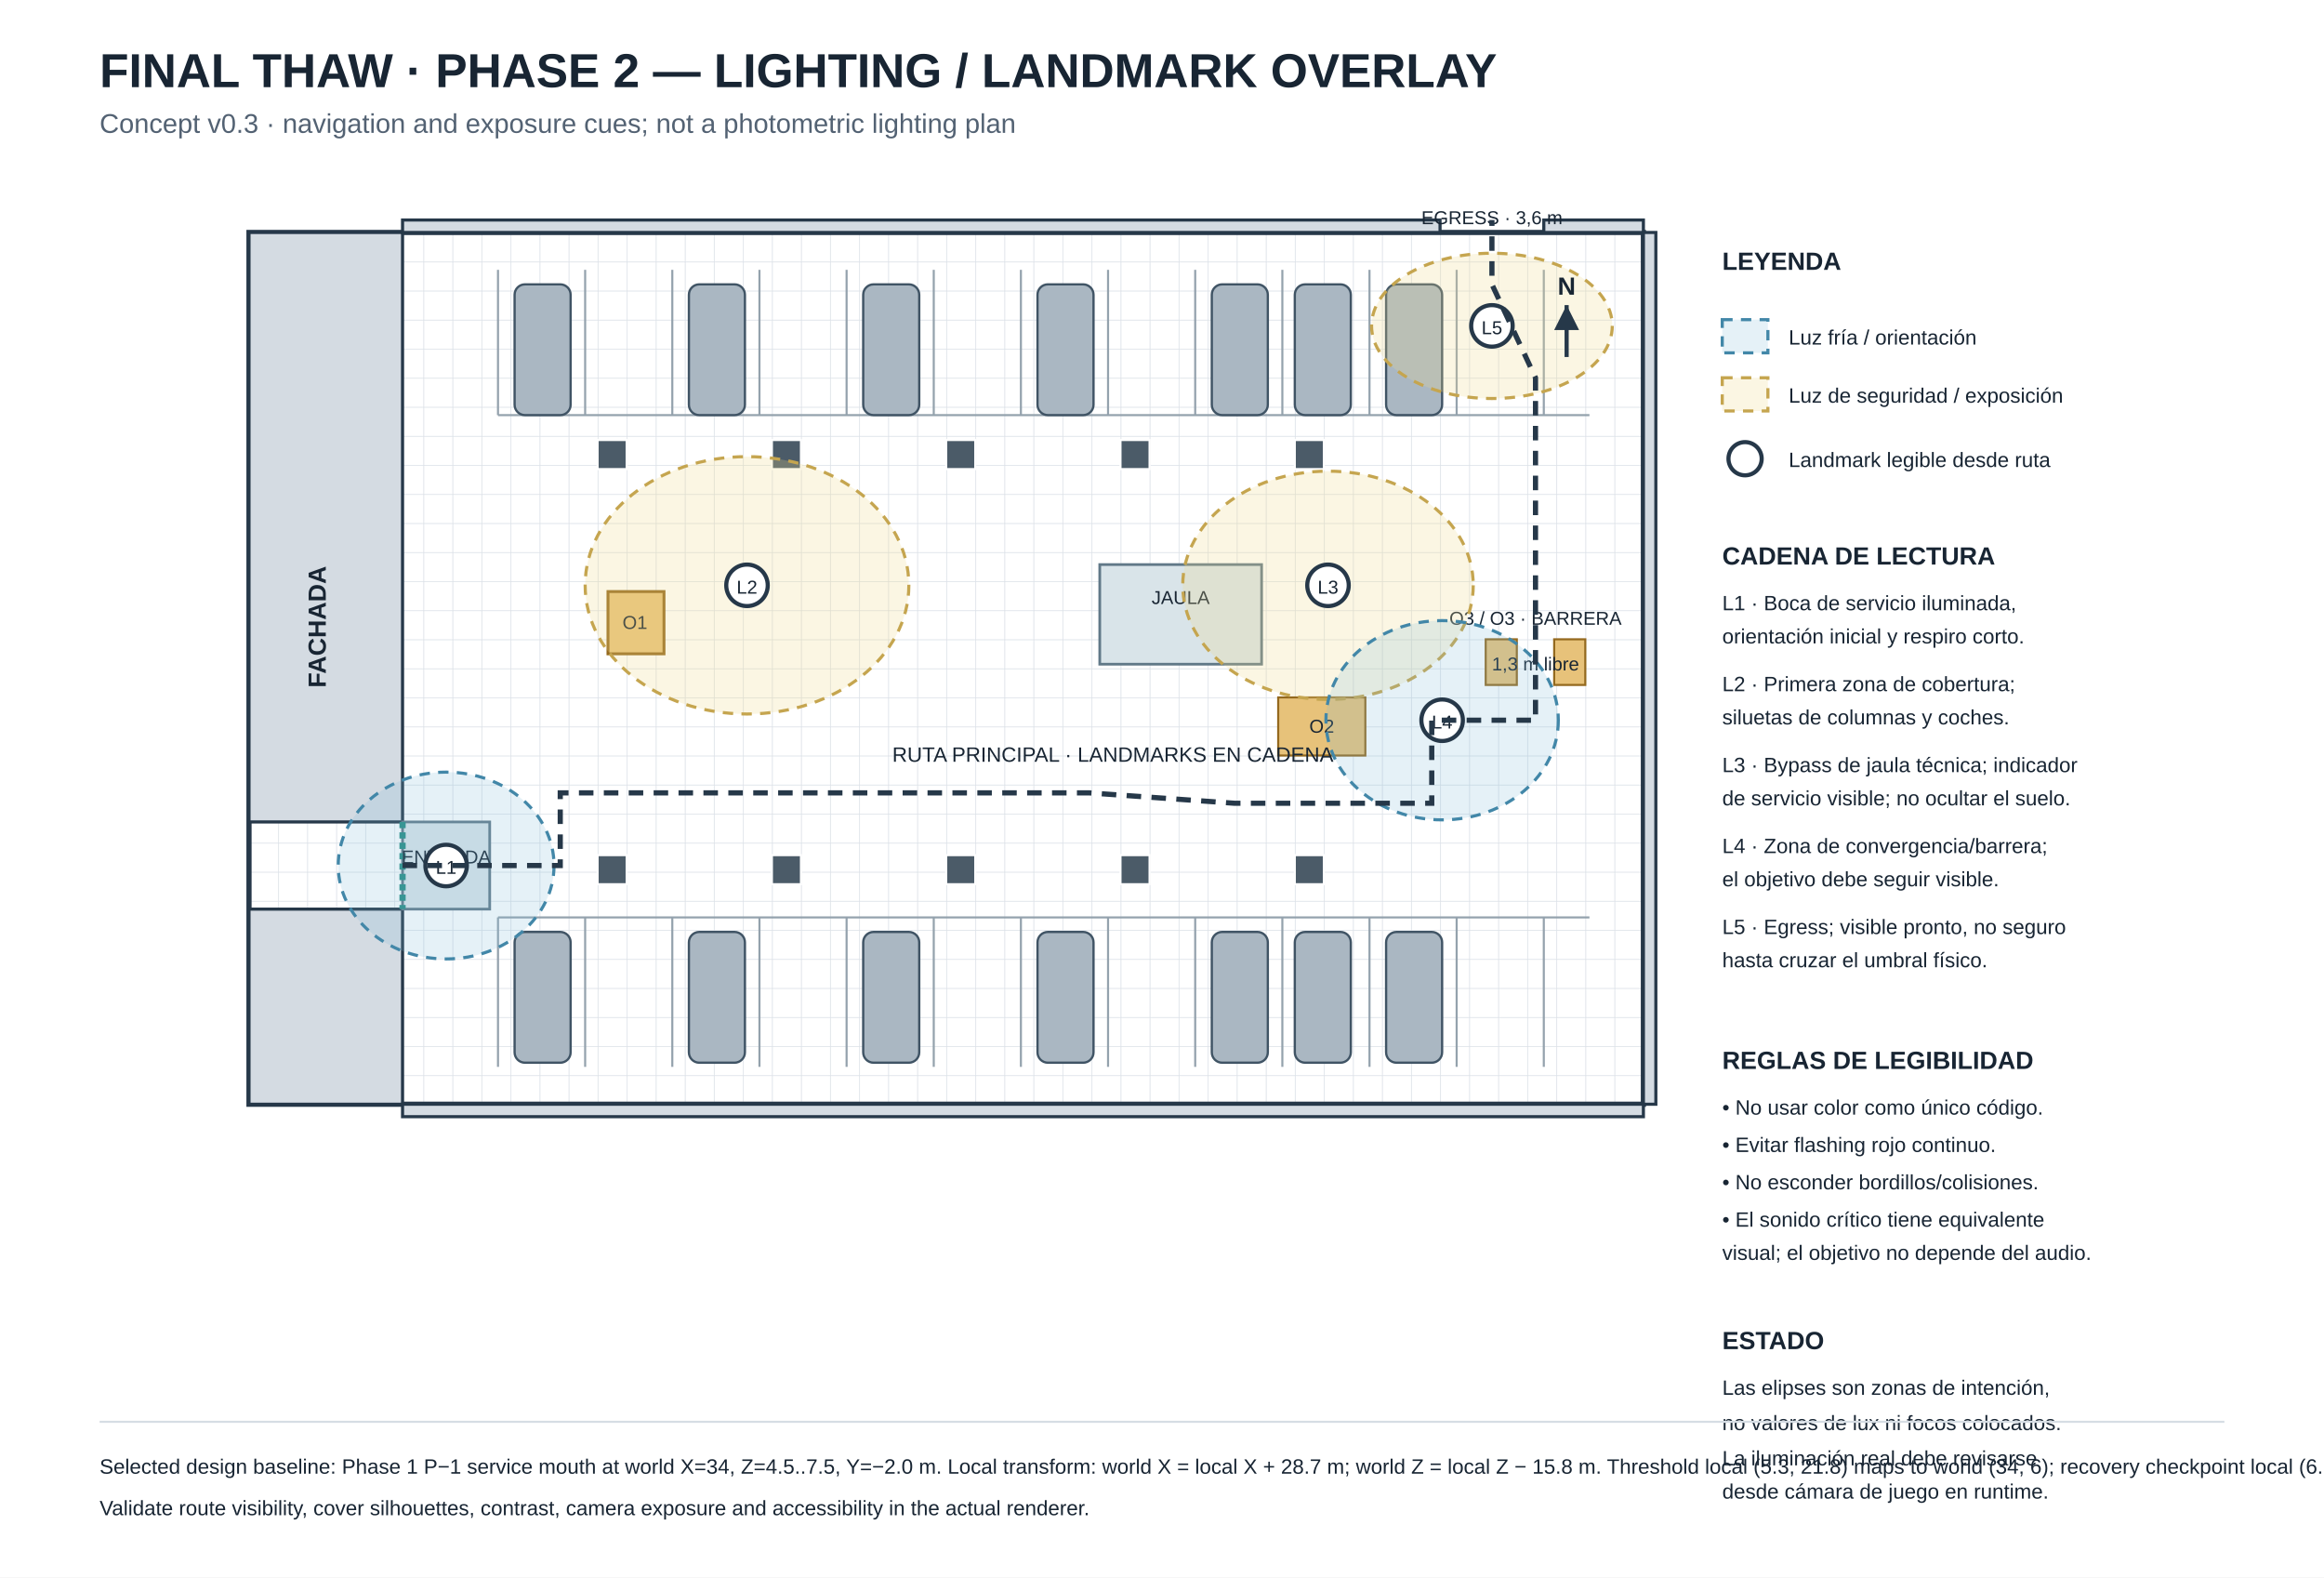
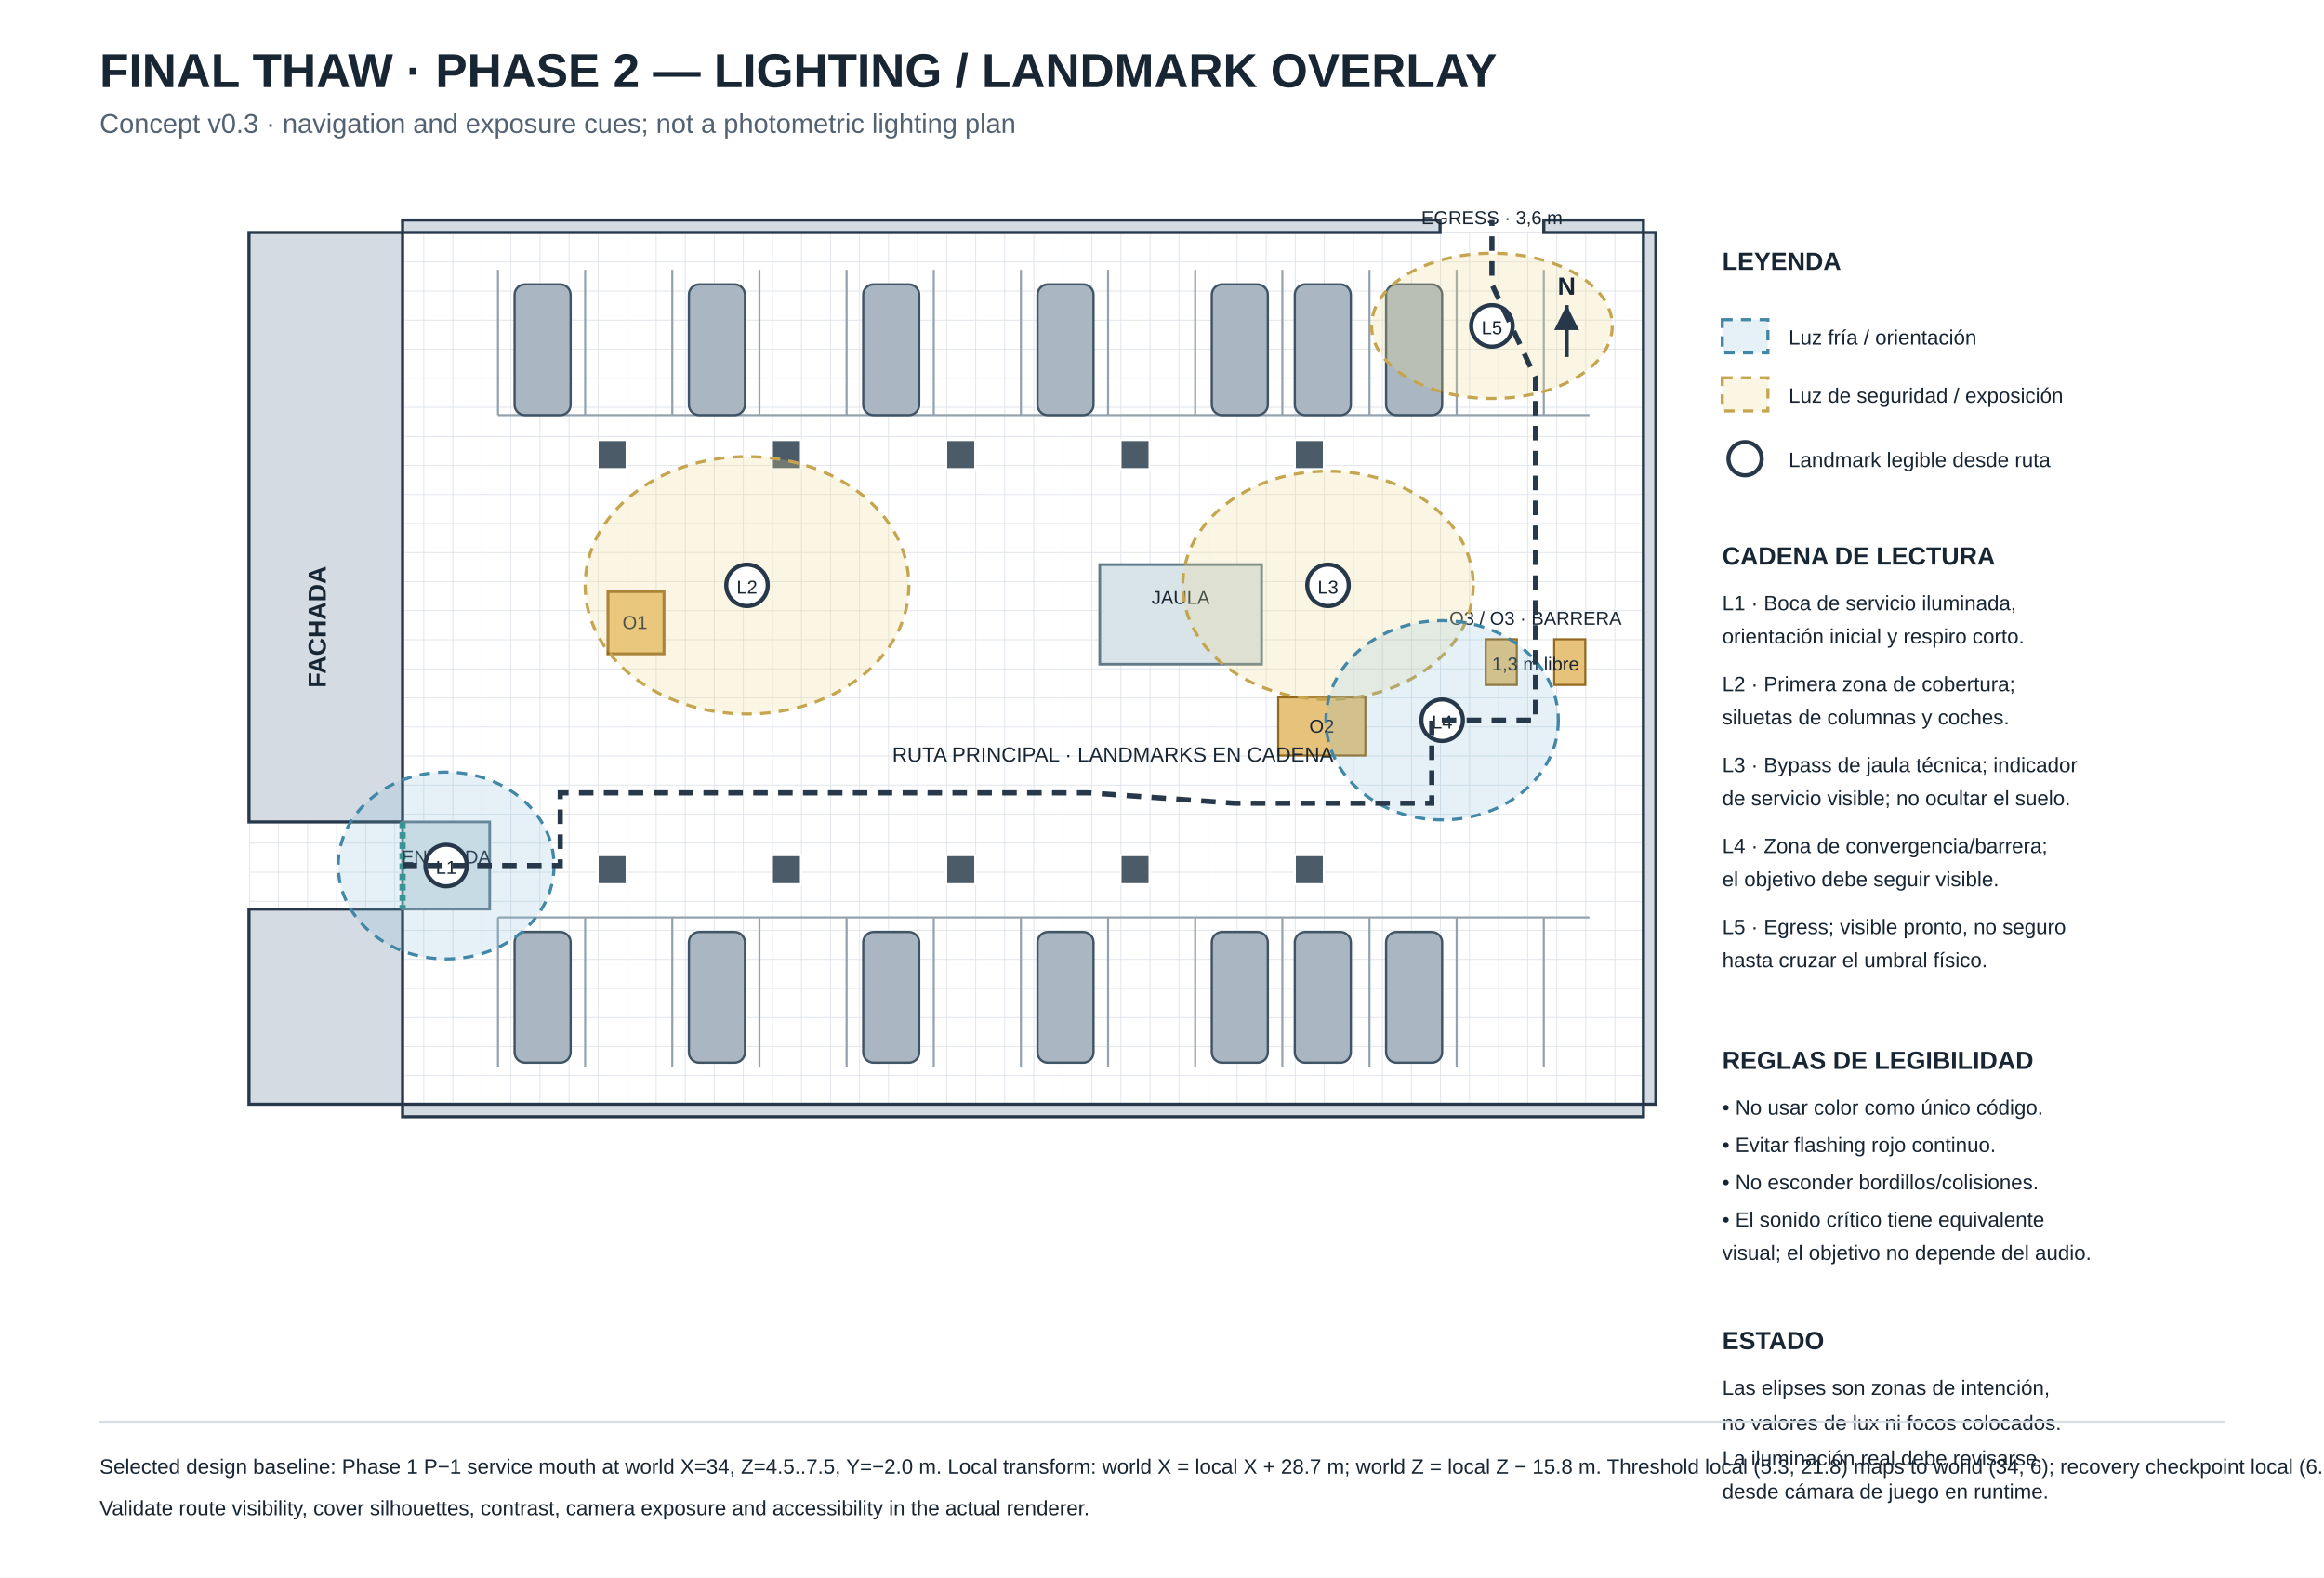
<svg xmlns="http://www.w3.org/2000/svg" width="1120" height="760" viewBox="0 0 1120 760">
  <defs>
    <pattern id="g" width="14" height="14" patternUnits="userSpaceOnUse">
      <path d="M14 0H0V14" fill="none" stroke="#dce2e8" stroke-width=".7" />
    </pattern>
    <marker id="n" markerWidth="8" markerHeight="8" refX="6" refY="3" orient="auto">
      <path d="M0 0L6 3L0 6Z" fill="#263849" />
    </marker>
    <style>text{font-family:Arial,Helvetica,sans-serif;fill:#182533}.title{font-size:23px;font-weight:700}.sub{font-size:13px;fill:#536273}.lab{font-size:12px;font-weight:600}.sm{font-size:10px}.tiny{font-size:9px}.wall{fill:#d4dbe2;stroke:#263849;stroke-width:1.5}.svc{fill:#d9e4e9;stroke:#617988;stroke-width:1.3}.car{fill:#aab7c2;stroke:#405465;stroke-width:1.1;rx:5}.col{fill:#4b5b68;stroke:#fff;stroke-width:1}.warm{fill:#f0d88b;fill-opacity:.24;stroke:#c5a54f;stroke-width:1.5;stroke-dasharray:5 4}.cool{fill:#7db9d9;fill-opacity:.20;stroke:#4287a8;stroke-width:1.5;stroke-dasharray:5 4}.landmark{fill:#fff;stroke:#263849;stroke-width:2}.route{fill:none;stroke:#263849;stroke-width:2.5;stroke-dasharray:7 5}</style>
  </defs>
  <rect width="1120" height="760" fill="#fff" />
  <text x="48" y="42" class="title">FINAL THAW · PHASE 2 — LIGHTING / LANDMARK OVERLAY</text>
  <text x="48" y="64" class="sub">Concept v0.3 · navigation and exposure cues; not a photometric lighting plan</text>
  <g transform="translate(120 112)">
-     <rect width="672" height="420" fill="url(#g)" stroke="#263849" stroke-width="2.5" />
+     <rect width="672" height="420" fill="url(#g)" stroke="none" />
    <rect x="0" y="0" width="74" height="284" class="wall" />
    <rect x="0" y="326" width="74" height="94" class="wall" />
    <text x="37" y="190" class="lab" text-anchor="middle" transform="rotate(-90 37 190)">FACHADA</text>
    <rect x="74" y="284" width="42" height="42" class="svc" />
    <path d="M74 284V326" stroke="#278c83" stroke-width="3" stroke-dasharray="3 2" />
    <text x="95" y="304" class="tiny" text-anchor="middle">ENTRADA</text>
    <rect x="74" y="-6" width="500" height="6" class="wall" />
    <rect x="624" y="-6" width="48" height="6" class="wall" />
    <text x="599" y="-4" class="tiny" text-anchor="middle">EGRESS · 3,6 m</text>
    <rect x="672" y="0" width="6" height="420" class="wall" />
    <rect x="74" y="420" width="598" height="6" class="wall" />
    <g stroke="#94a2ad" stroke-width="1" fill="none">
      <path d="M120 18V88 M162 18V88 M204 18V88 M246 18V88 M288 18V88 M330 18V88 M372 18V88 M414 18V88 M456 18V88 M498 18V88 M540 18V88 M582 18V88 M624 18V88 M120 88H646 M120 330V402 M162 330V402 M204 330V402 M246 330V402 M288 330V402 M330 330V402 M372 330V402 M414 330V402 M456 330V402 M498 330V402 M540 330V402 M582 330V402 M624 330V402 M120 330H646" />
    </g>
    <g>
      <rect x="128" y="25" width="27" height="63" class="car" />
      <rect x="212" y="25" width="27" height="63" class="car" />
      <rect x="296" y="25" width="27" height="63" class="car" />
      <rect x="380" y="25" width="27" height="63" class="car" />
      <rect x="464" y="25" width="27" height="63" class="car" />
      <rect x="504" y="25" width="27" height="63" class="car" />
      <rect x="548" y="25" width="27" height="63" class="car" />
      <rect x="128" y="337" width="27" height="63" class="car" />
      <rect x="212" y="337" width="27" height="63" class="car" />
      <rect x="296" y="337" width="27" height="63" class="car" />
      <rect x="380" y="337" width="27" height="63" class="car" />
      <rect x="464" y="337" width="27" height="63" class="car" />
      <rect x="504" y="337" width="27" height="63" class="car" />
      <rect x="548" y="337" width="27" height="63" class="car" />
    </g>
    <g>
      <rect x="168" y="100" width="14" height="14" class="col" />
      <rect x="252" y="100" width="14" height="14" class="col" />
      <rect x="336" y="100" width="14" height="14" class="col" />
      <rect x="420" y="100" width="14" height="14" class="col" />
      <rect x="504" y="100" width="14" height="14" class="col" />
      <rect x="168" y="300" width="14" height="14" class="col" />
      <rect x="252" y="300" width="14" height="14" class="col" />
      <rect x="336" y="300" width="14" height="14" class="col" />
      <rect x="420" y="300" width="14" height="14" class="col" />
      <rect x="504" y="300" width="14" height="14" class="col" />
    </g>
    <rect x="173" y="173" width="27" height="30" fill="#e7c27a" stroke="#94691e" stroke-width="1.4" />
    <text x="186" y="191" class="tiny" text-anchor="middle">O1</text>
    <rect x="410" y="160" width="78" height="48" class="svc" />
    <text x="449" y="179" class="tiny" text-anchor="middle">JAULA</text>
    <rect x="596" y="196" width="15" height="22" fill="#e7c27a" stroke="#94691e" />
    <rect x="629" y="196" width="15" height="22" fill="#e7c27a" stroke="#94691e" />
    <text x="620" y="189" class="tiny" text-anchor="middle">O3 / O3 · BARRERA</text>
    <text x="620" y="211" class="tiny" text-anchor="middle">1,3 m libre</text>
    <rect x="496" y="224" width="42" height="28" fill="#e7c27a" stroke="#94691e" />
    <text x="517" y="241" class="tiny" text-anchor="middle">O2</text>
    <ellipse cx="95" cy="305" rx="52" ry="45" class="cool" />
    <ellipse cx="240" cy="170" rx="78" ry="62" class="warm" />
    <ellipse cx="520" cy="170" rx="70" ry="55" class="warm" />
    <ellipse cx="575" cy="235" rx="56" ry="48" class="cool" />
    <ellipse cx="599" cy="45" rx="58" ry="35" class="warm" />
    <circle cx="95" cy="305" r="10" class="landmark" />
    <text x="95" y="309" class="tiny" text-anchor="middle">L1</text>
    <circle cx="240" cy="170" r="10" class="landmark" />
    <text x="240" y="174" class="tiny" text-anchor="middle">L2</text>
    <circle cx="520" cy="170" r="10" class="landmark" />
    <text x="520" y="174" class="tiny" text-anchor="middle">L3</text>
    <circle cx="575" cy="235" r="10" class="landmark" />
    <text x="575" y="239" class="tiny" text-anchor="middle">L4</text>
    <circle cx="599" cy="45" r="10" class="landmark" />
    <text x="599" y="49" class="tiny" text-anchor="middle">L5</text>
    <path d="M74 305L95 305L130 305L150 305L150 270L200 270L270 270L320 270L405 270L475 275L535 275L570 275L570 235L620 235L620 218L620 70L599 25L599 0L599 -6" class="route" />
    <text x="310" y="255" class="sm">RUTA PRINCIPAL · LANDMARKS EN CADENA</text>
    <path d="M635 60L635 35" stroke="#263849" stroke-width="2" marker-end="url(#n)" />
    <text x="635" y="30" class="lab" text-anchor="middle">N</text>
  </g>
  <g transform="translate(830 130)">
    <text x="0" y="0" class="lab">LEYENDA</text>
    <rect x="0" y="24" width="22" height="16" class="cool" />
    <text x="32" y="36" class="sm">Luz fría / orientación</text>
    <rect x="0" y="52" width="22" height="16" class="warm" />
    <text x="32" y="64" class="sm">Luz de seguridad / exposición</text>
    <circle cx="11" cy="91" r="8" class="landmark" />
    <text x="32" y="95" class="sm">Landmark legible desde ruta</text>
    <text x="0" y="142" class="lab">CADENA DE LECTURA</text>
    <text x="0" y="164" class="sm">L1 · Boca de servicio iluminada,</text>
    <text x="0" y="180" class="sm">   orientación inicial y respiro corto.</text>
    <text x="0" y="203" class="sm">L2 · Primera zona de cobertura;</text>
    <text x="0" y="219" class="sm">   siluetas de columnas y coches.</text>
    <text x="0" y="242" class="sm">L3 · Bypass de jaula técnica; indicador</text>
    <text x="0" y="258" class="sm">   de servicio visible; no ocultar el suelo.</text>
    <text x="0" y="281" class="sm">L4 · Zona de convergencia/barrera;</text>
    <text x="0" y="297" class="sm">   el objetivo debe seguir visible.</text>
    <text x="0" y="320" class="sm">L5 · Egress; visible pronto, no seguro</text>
    <text x="0" y="336" class="sm">   hasta cruzar el umbral físico.</text>
    <text x="0" y="385" class="lab">REGLAS DE LEGIBILIDAD</text>
    <text x="0" y="407" class="sm">• No usar color como único código.</text>
    <text x="0" y="425" class="sm">• Evitar flashing rojo continuo.</text>
    <text x="0" y="443" class="sm">• No esconder bordillos/colisiones.</text>
    <text x="0" y="461" class="sm">• El sonido crítico tiene equivalente</text>
    <text x="0" y="477" class="sm">  visual; el objetivo no depende del audio.</text>
    <text x="0" y="520" class="lab">ESTADO</text>
    <text x="0" y="542" class="sm">Las elipses son zonas de intención,</text>
    <text x="0" y="559" class="sm">no valores de lux ni focos colocados.</text>
    <text x="0" y="576" class="sm">La iluminación real debe revisarse</text>
    <text x="0" y="592" class="sm">desde cámara de juego en runtime.</text>
  </g>
  <line x1="48" y1="685" x2="1072" y2="685" stroke="#d6dde4" />
  <text x="48" y="710" class="sm">Selected design baseline: Phase 1 P−1 service mouth at world X=34, Z=4.5..7.5, Y=−2.0 m. Local transform: world X = local X + 28.7 m; world Z = local Z − 15.8 m. Threshold local (5.3, 21.8) maps to world (34, 6); recovery checkpoint local (6.8, 21.8) maps to (35.5, 6); handoff remains at threshold (34, 6); far egress threshold local (42.8, −0.4) maps to (71.5, −16.2). Lighting/landmark locations remain proposals; runtime verification pending.</text>
  <text x="48" y="730" class="sm">Validate route visibility, cover silhouettes, contrast, camera exposure and accessibility in the actual renderer.</text>
</svg>
